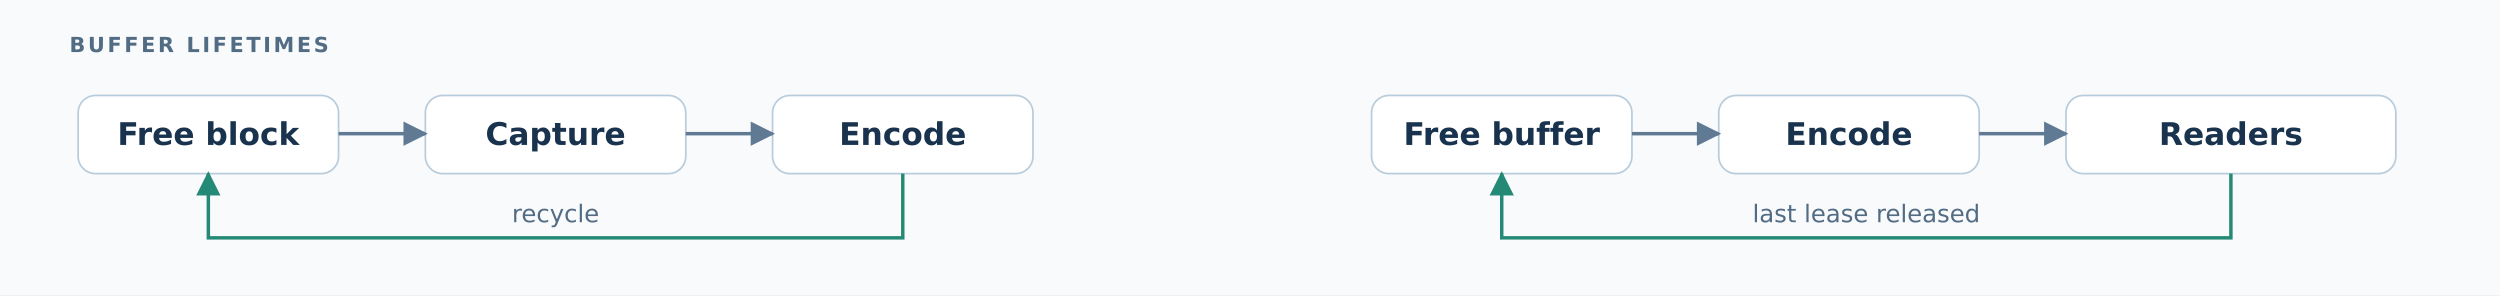
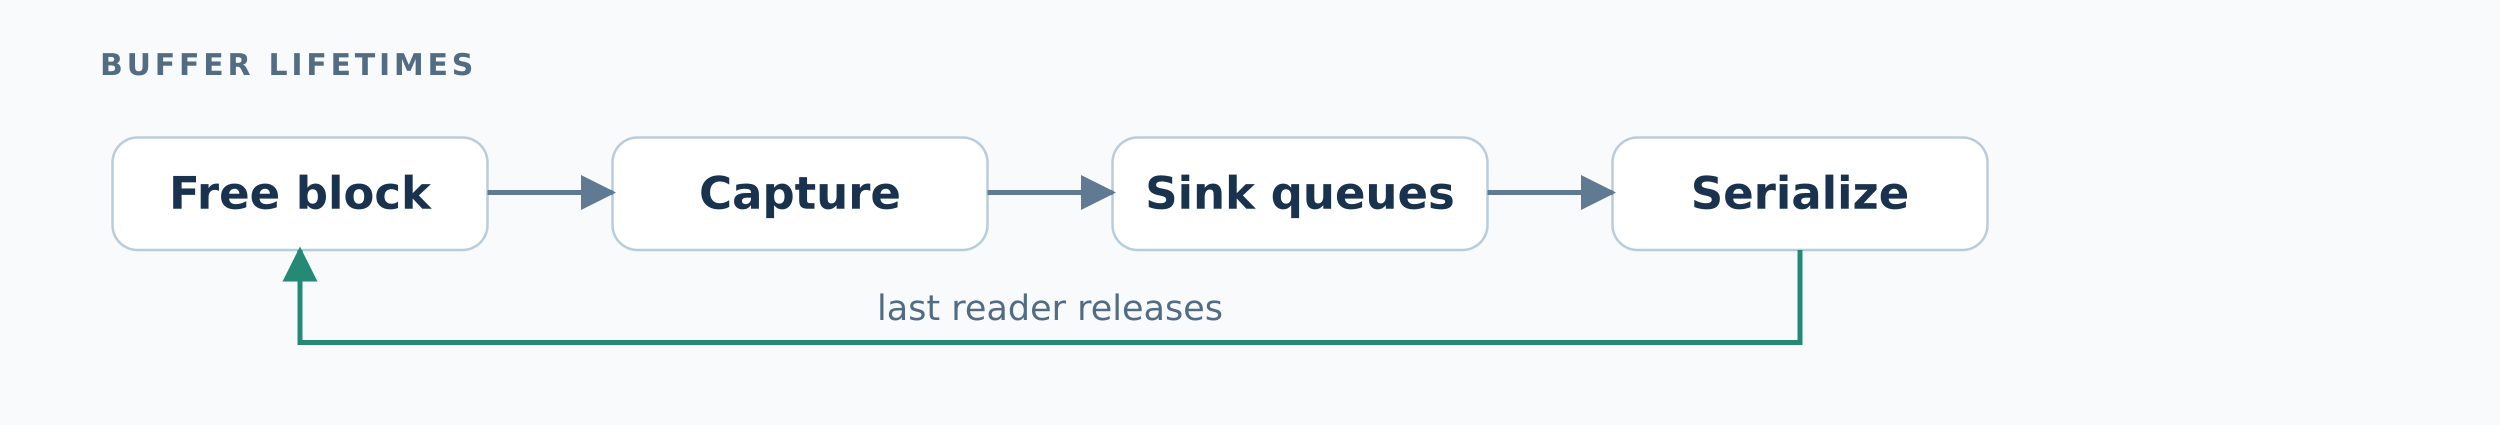
- <svg xmlns="http://www.w3.org/2000/svg" width="1440" height="170" viewBox="0 0 1440 170" role="img" aria-label="Capture and encoded buffer reuse">
+ <svg xmlns="http://www.w3.org/2000/svg" width="1000" height="170" viewBox="0 0 1000 170" role="img" aria-label="Capture block reuse">
  <defs>
    <marker id="arrow" viewBox="0 0 10 10" refX="9" refY="5" markerWidth="7" markerHeight="7" orient="auto">
      <path d="M0 0 10 5 0 10z" fill="#607a94" />
    </marker>
    <marker id="green" viewBox="0 0 10 10" refX="9" refY="5" markerWidth="7" markerHeight="7" orient="auto">
      <path d="M0 0 10 5 0 10z" fill="#258a75" />
    </marker>
  </defs>
-   <style>text{font-family:DejaVu Sans,sans-serif;fill:#19324d}.title{font-size:27px;font-weight:700}.name{font-size:18px;font-weight:700}.label{font-size:14px;fill:#526c84}.tag{font-size:12px;font-weight:700;letter-spacing:1.5px;fill:#526c84}.flow{fill:none;stroke:#607a94;stroke-width:2;marker-end:url(#arrow)}.recycle{fill:none;stroke:#258a75;stroke-width:2;marker-end:url(#green)}</style>
-   <rect width="1440" height="170" fill="#f8fafc" />
-   <g transform="translate(0,-760)">
-     <text x="40" y="790" class="tag">BUFFER LIFETIMES</text>
-     <rect x="45" y="815" width="150" height="45" rx="10" fill="#fff" stroke="#b9ccdb" />
-     <text x="120.0" y="843.5" text-anchor="middle" class="name">Free block</text>
-     <rect x="245" y="815" width="150" height="45" rx="10" fill="#fff" stroke="#b9ccdb" />
-     <text x="320.0" y="843.5" text-anchor="middle" class="name">Capture</text>
-     <rect x="445" y="815" width="150" height="45" rx="10" fill="#fff" stroke="#b9ccdb" />
-     <text x="520.0" y="843.5" text-anchor="middle" class="name">Encode</text>
-     <rect x="790" y="815" width="150" height="45" rx="10" fill="#fff" stroke="#b9ccdb" />
-     <text x="865.0" y="843.5" text-anchor="middle" class="name">Free buffer</text>
-     <rect x="990" y="815" width="150" height="45" rx="10" fill="#fff" stroke="#b9ccdb" />
-     <text x="1065.0" y="843.5" text-anchor="middle" class="name">Encode</text>
-     <rect x="1190" y="815" width="190" height="45" rx="10" fill="#fff" stroke="#b9ccdb" />
-     <text x="1285.0" y="843.5" text-anchor="middle" class="name">Readers</text>
-     <path d="M195 837 H245" class="flow" />
-     <path d="M395 837 H445" class="flow" />
-     <path d="M520 860 V897 H120 V860" class="recycle" />
-     <text x="320" y="888" text-anchor="middle" class="label">recycle</text>
-     <path d="M940 837 H990" class="flow" />
-     <path d="M1140 837 H1190" class="flow" />
-     <path d="M1285 860 V897 H865 V860" class="recycle" />
-     <text x="1075" y="888" text-anchor="middle" class="label">last lease released</text>
-   </g>
+   <style>text{font-family:DejaVu Sans,sans-serif;fill:#19324d}.name{font-size:18px;font-weight:700}.label{font-size:14px;fill:#526c84}.tag{font-size:12px;font-weight:700;letter-spacing:1.5px;fill:#526c84}.flow{fill:none;stroke:#607a94;stroke-width:2;marker-end:url(#arrow)}.recycle{fill:none;stroke:#258a75;stroke-width:2;marker-end:url(#green)}</style>
+   <rect width="1000" height="170" fill="#f8fafc" />
+   <text x="40" y="30" class="tag">BUFFER LIFETIMES</text>
+   <rect x="45" y="55" width="150" height="45" rx="10" fill="#fff" stroke="#b9ccdb" />
+   <text x="120" y="83.5" text-anchor="middle" class="name">Free block</text>
+   <rect x="245" y="55" width="150" height="45" rx="10" fill="#fff" stroke="#b9ccdb" />
+   <text x="320" y="83.5" text-anchor="middle" class="name">Capture</text>
+   <rect x="445" y="55" width="150" height="45" rx="10" fill="#fff" stroke="#b9ccdb" />
+   <text x="520" y="83.5" text-anchor="middle" class="name">Sink queues</text>
+   <rect x="645" y="55" width="150" height="45" rx="10" fill="#fff" stroke="#b9ccdb" />
+   <text x="720" y="83.5" text-anchor="middle" class="name">Serialize</text>
+   <path d="M195 77 H245" class="flow" />
+   <path d="M395 77 H445" class="flow" />
+   <path d="M595 77 H645" class="flow" />
+   <path d="M720 100 V137 H120 V100" class="recycle" />
+   <text x="420" y="128" text-anchor="middle" class="label">last reader releases</text>
</svg>
